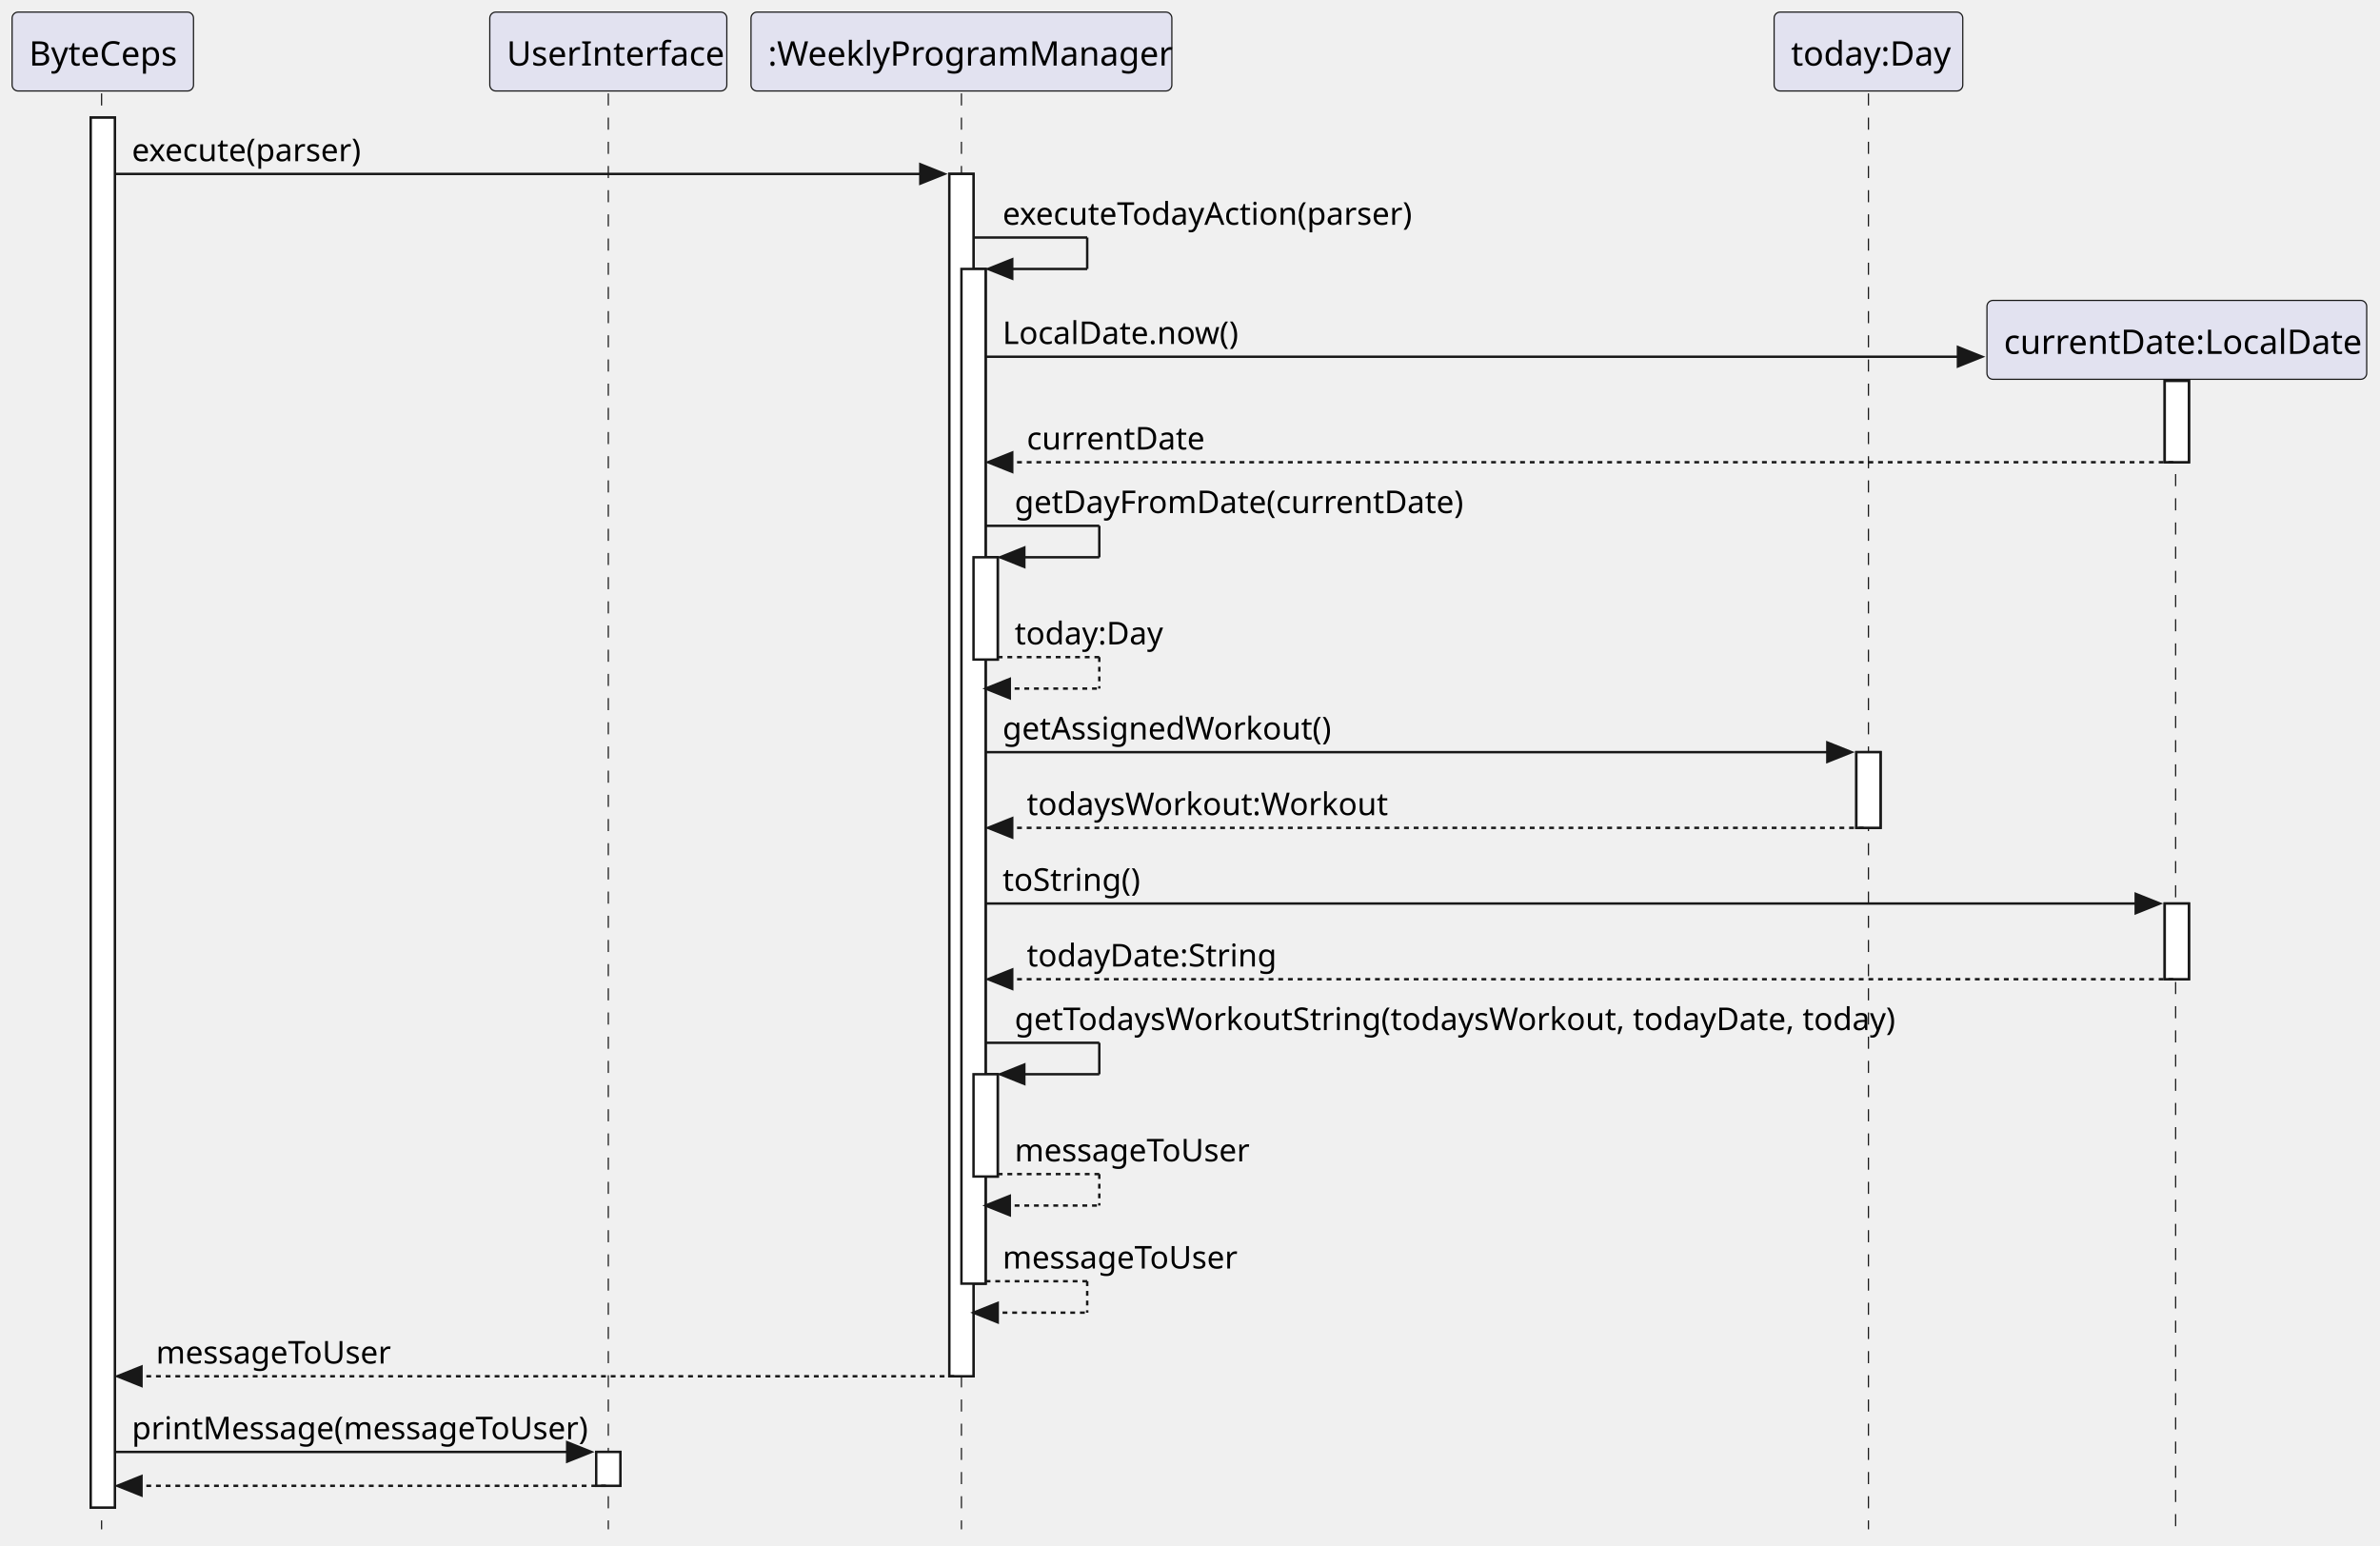
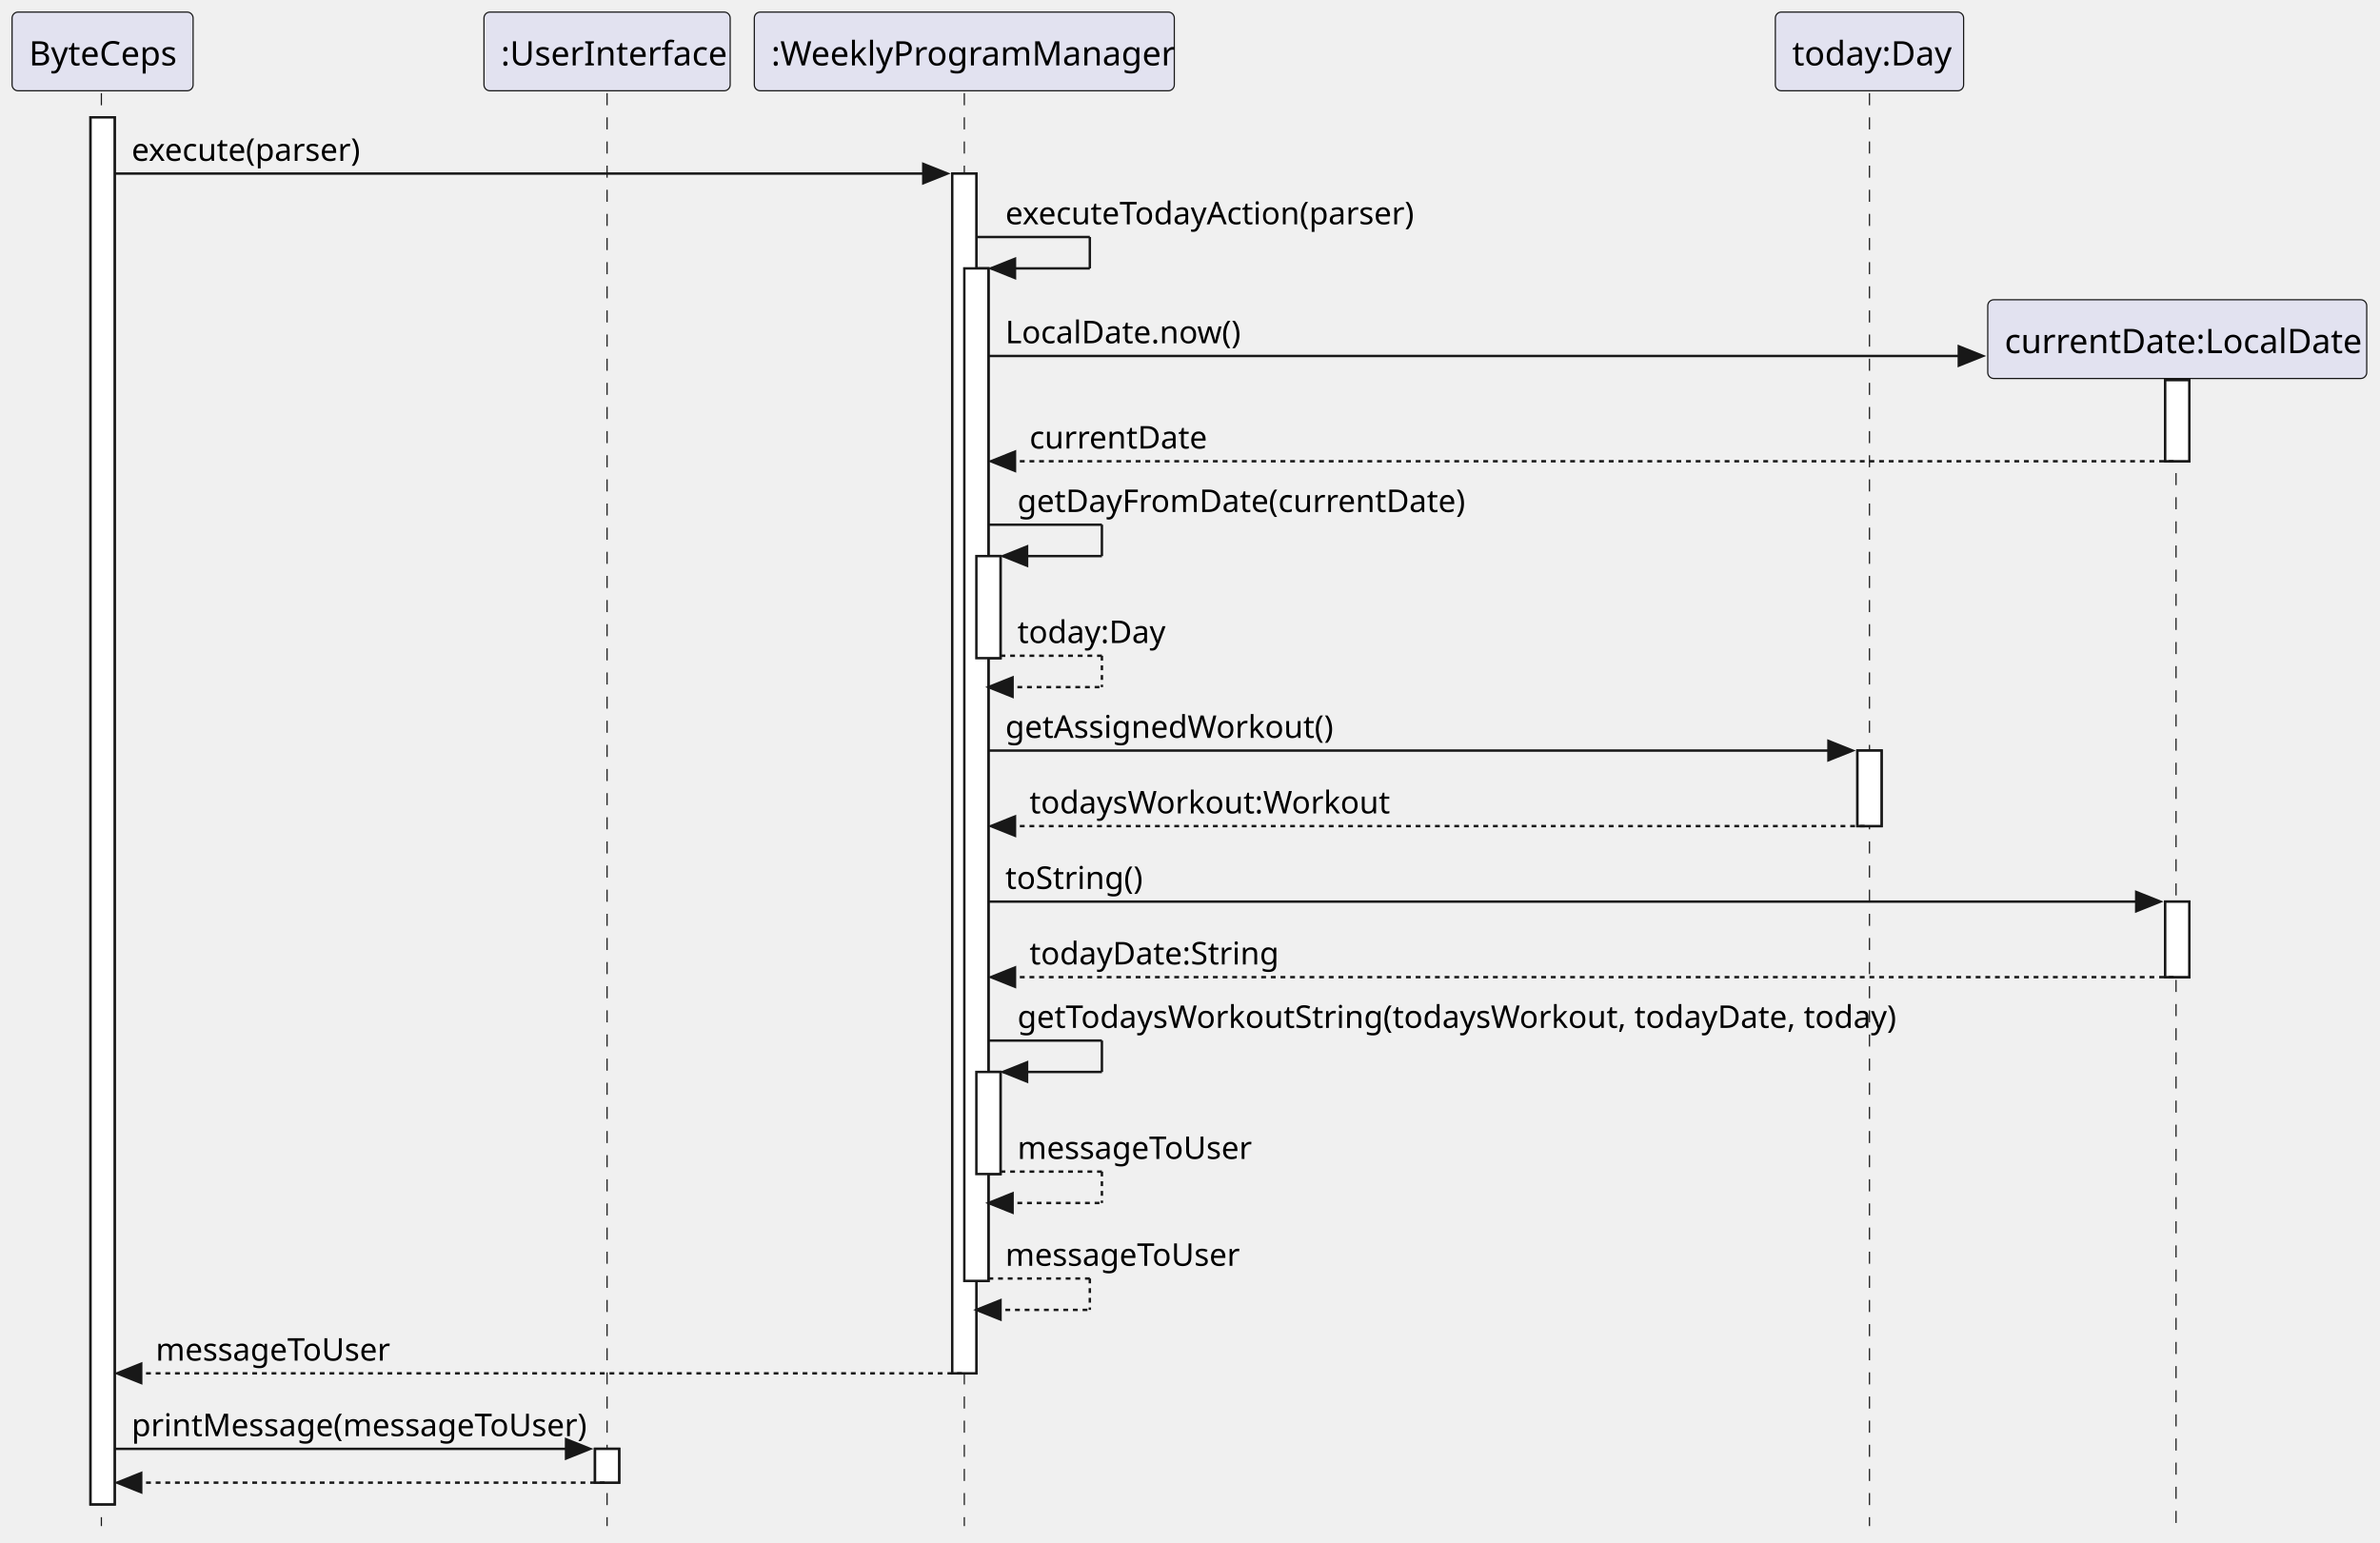
- <svg xmlns="http://www.w3.org/2000/svg" contentStyleType="text/css" height="639px" preserveAspectRatio="none" style="width:984px;height:639px;background:#FFFFFF;" version="1.1" viewBox="0 0 984 639" width="984px" zoomAndPan="magnify">
+ <svg xmlns="http://www.w3.org/2000/svg" contentStyleType="text/css" height="639px" preserveAspectRatio="none" style="width:986px;height:639px;background:#FFFFFF;" version="1.1" viewBox="0 0 986 639" width="986px" zoomAndPan="magnify">
  <defs />
  <g>
    <rect fill="#FFFFFF" height="574.695" style="stroke:#181818;stroke-width:1.0;" width="10" x="37.5" y="48.621" />
    <rect fill="#FFFFFF" height="14" style="stroke:#181818;stroke-width:1.0;" width="10" x="246.5" y="600.316" />
-     <rect fill="#FFFFFF" height="497.113" style="stroke:#181818;stroke-width:1.0;" width="10" x="392.5" y="71.912" />
-     <rect fill="#FFFFFF" height="419.531" style="stroke:#181818;stroke-width:1.0;" width="10" x="397.5" y="111.203" />
-     <rect fill="#FFFFFF" height="42.291" style="stroke:#181818;stroke-width:1.0;" width="10" x="402.5" y="230.406" />
-     <rect fill="#FFFFFF" height="42.291" style="stroke:#181818;stroke-width:1.0;" width="10" x="402.5" y="444.152" />
-     <rect fill="#FFFFFF" height="31.291" style="stroke:#181818;stroke-width:1.0;" width="10" x="767.5" y="310.988" />
-     <rect fill="#FFFFFF" height="33.621" style="stroke:#181818;stroke-width:1.0;" width="10" x="895" y="157.494" />
-     <rect fill="#FFFFFF" height="31.291" style="stroke:#181818;stroke-width:1.0;" width="10" x="895" y="373.57" />
+     <rect fill="#FFFFFF" height="497.113" style="stroke:#181818;stroke-width:1.0;" width="10" x="394.5" y="71.912" />
+     <rect fill="#FFFFFF" height="419.531" style="stroke:#181818;stroke-width:1.0;" width="10" x="399.5" y="111.203" />
+     <rect fill="#FFFFFF" height="42.291" style="stroke:#181818;stroke-width:1.0;" width="10" x="404.5" y="230.406" />
+     <rect fill="#FFFFFF" height="42.291" style="stroke:#181818;stroke-width:1.0;" width="10" x="404.5" y="444.152" />
+     <rect fill="#FFFFFF" height="31.291" style="stroke:#181818;stroke-width:1.0;" width="10" x="769.5" y="310.988" />
+     <rect fill="#FFFFFF" height="33.621" style="stroke:#181818;stroke-width:1.0;" width="10" x="897" y="157.494" />
+     <rect fill="#FFFFFF" height="31.291" style="stroke:#181818;stroke-width:1.0;" width="10" x="897" y="373.57" />
    <line style="stroke:#181818;stroke-width:0.5;stroke-dasharray:5.0,5.0;" x1="42" x2="42" y1="38.621" y2="632.316" />
    <line style="stroke:#181818;stroke-width:0.5;stroke-dasharray:5.0,5.0;" x1="251.5" x2="251.5" y1="38.621" y2="632.316" />
-     <line style="stroke:#181818;stroke-width:0.5;stroke-dasharray:5.0,5.0;" x1="397.5" x2="397.5" y1="38.621" y2="632.316" />
-     <line style="stroke:#181818;stroke-width:0.5;stroke-dasharray:5.0,5.0;" x1="772.5" x2="772.5" y1="38.621" y2="632.316" />
-     <line style="stroke:#181818;stroke-width:0.5;stroke-dasharray:5.0,5.0;" x1="899.5" x2="899.5" y1="156.014" y2="632.316" />
+     <line style="stroke:#181818;stroke-width:0.5;stroke-dasharray:5.0,5.0;" x1="399.5" x2="399.5" y1="38.621" y2="632.316" />
+     <line style="stroke:#181818;stroke-width:0.5;stroke-dasharray:5.0,5.0;" x1="774.5" x2="774.5" y1="38.621" y2="632.316" />
+     <line style="stroke:#181818;stroke-width:0.5;stroke-dasharray:5.0,5.0;" x1="901.5" x2="901.5" y1="156.014" y2="632.316" />
    <rect fill="#E2E2F0" height="32.621" rx="2.5" ry="2.5" style="stroke:#181818;stroke-width:0.5;" width="75" x="5" y="5" />
    <text fill="#000000" font-family="sans-serif" font-size="14" lengthAdjust="spacing" textLength="61" x="12" y="27.107">ByteCeps</text>
-     <rect fill="#E2E2F0" height="32.621" rx="2.5" ry="2.5" style="stroke:#181818;stroke-width:0.5;" width="98" x="202.5" y="5" />
-     <text fill="#000000" font-family="sans-serif" font-size="14" lengthAdjust="spacing" textLength="84" x="209.5" y="27.107">UserInterface</text>
-     <rect fill="#E2E2F0" height="32.621" rx="2.5" ry="2.5" style="stroke:#181818;stroke-width:0.5;" width="174" x="310.5" y="5" />
-     <text fill="#000000" font-family="sans-serif" font-size="14" lengthAdjust="spacing" textLength="160" x="317.5" y="27.107">:WeeklyProgramManager</text>
-     <rect fill="#E2E2F0" height="32.621" rx="2.5" ry="2.5" style="stroke:#181818;stroke-width:0.5;" width="78" x="733.5" y="5" />
-     <text fill="#000000" font-family="sans-serif" font-size="14" lengthAdjust="spacing" textLength="64" x="740.5" y="27.107">today:Day</text>
+     <rect fill="#E2E2F0" height="32.621" rx="2.5" ry="2.5" style="stroke:#181818;stroke-width:0.5;" width="102" x="200.5" y="5" />
+     <text fill="#000000" font-family="sans-serif" font-size="14" lengthAdjust="spacing" textLength="88" x="207.5" y="27.107">:UserInterface</text>
+     <rect fill="#E2E2F0" height="32.621" rx="2.5" ry="2.5" style="stroke:#181818;stroke-width:0.5;" width="174" x="312.5" y="5" />
+     <text fill="#000000" font-family="sans-serif" font-size="14" lengthAdjust="spacing" textLength="160" x="319.5" y="27.107">:WeeklyProgramManager</text>
+     <rect fill="#E2E2F0" height="32.621" rx="2.5" ry="2.5" style="stroke:#181818;stroke-width:0.5;" width="78" x="735.5" y="5" />
+     <text fill="#000000" font-family="sans-serif" font-size="14" lengthAdjust="spacing" textLength="64" x="742.5" y="27.107">today:Day</text>
    <rect fill="#FFFFFF" height="574.695" style="stroke:#181818;stroke-width:1.0;" width="10" x="37.5" y="48.621" />
    <rect fill="#FFFFFF" height="14" style="stroke:#181818;stroke-width:1.0;" width="10" x="246.5" y="600.316" />
-     <rect fill="#FFFFFF" height="497.113" style="stroke:#181818;stroke-width:1.0;" width="10" x="392.5" y="71.912" />
-     <rect fill="#FFFFFF" height="419.531" style="stroke:#181818;stroke-width:1.0;" width="10" x="397.5" y="111.203" />
-     <rect fill="#FFFFFF" height="42.291" style="stroke:#181818;stroke-width:1.0;" width="10" x="402.5" y="230.406" />
-     <rect fill="#FFFFFF" height="42.291" style="stroke:#181818;stroke-width:1.0;" width="10" x="402.5" y="444.152" />
-     <rect fill="#FFFFFF" height="31.291" style="stroke:#181818;stroke-width:1.0;" width="10" x="767.5" y="310.988" />
-     <rect fill="#FFFFFF" height="33.621" style="stroke:#181818;stroke-width:1.0;" width="10" x="895" y="157.494" />
-     <rect fill="#FFFFFF" height="31.291" style="stroke:#181818;stroke-width:1.0;" width="10" x="895" y="373.57" />
-     <polygon fill="#181818" points="380.5,67.912,390.5,71.912,380.5,75.912" style="stroke:#181818;stroke-width:1.0;" />
-     <line style="stroke:#181818;stroke-width:1.0;" x1="47.5" x2="386.5" y1="71.912" y2="71.912" />
+     <rect fill="#FFFFFF" height="497.113" style="stroke:#181818;stroke-width:1.0;" width="10" x="394.5" y="71.912" />
+     <rect fill="#FFFFFF" height="419.531" style="stroke:#181818;stroke-width:1.0;" width="10" x="399.5" y="111.203" />
+     <rect fill="#FFFFFF" height="42.291" style="stroke:#181818;stroke-width:1.0;" width="10" x="404.5" y="230.406" />
+     <rect fill="#FFFFFF" height="42.291" style="stroke:#181818;stroke-width:1.0;" width="10" x="404.5" y="444.152" />
+     <rect fill="#FFFFFF" height="31.291" style="stroke:#181818;stroke-width:1.0;" width="10" x="769.5" y="310.988" />
+     <rect fill="#FFFFFF" height="33.621" style="stroke:#181818;stroke-width:1.0;" width="10" x="897" y="157.494" />
+     <rect fill="#FFFFFF" height="31.291" style="stroke:#181818;stroke-width:1.0;" width="10" x="897" y="373.57" />
+     <polygon fill="#181818" points="382.5,67.912,392.5,71.912,382.5,75.912" style="stroke:#181818;stroke-width:1.0;" />
+     <line style="stroke:#181818;stroke-width:1.0;" x1="47.5" x2="388.5" y1="71.912" y2="71.912" />
    <text fill="#000000" font-family="sans-serif" font-size="13" lengthAdjust="spacing" textLength="90" x="54.5" y="66.649">execute(parser)</text>
-     <line style="stroke:#181818;stroke-width:1.0;" x1="402.5" x2="449.5" y1="98.203" y2="98.203" />
-     <line style="stroke:#181818;stroke-width:1.0;" x1="449.5" x2="449.5" y1="98.203" y2="111.203" />
-     <line style="stroke:#181818;stroke-width:1.0;" x1="408.5" x2="449.5" y1="111.203" y2="111.203" />
-     <polygon fill="#181818" points="418.5,107.203,408.5,111.203,418.5,115.203" style="stroke:#181818;stroke-width:1.0;" />
-     <text fill="#000000" font-family="sans-serif" font-size="13" lengthAdjust="spacing" textLength="162" x="414.5" y="92.94">executeTodayAction(parser)</text>
-     <polygon fill="#181818" points="809.5,143.494,819.5,147.494,809.5,151.494" style="stroke:#181818;stroke-width:1.0;" />
-     <line style="stroke:#181818;stroke-width:1.0;" x1="407.5" x2="815.5" y1="147.494" y2="147.494" />
-     <text fill="#000000" font-family="sans-serif" font-size="13" lengthAdjust="spacing" textLength="93" x="414.5" y="142.231">LocalDate.now()</text>
-     <rect fill="#E2E2F0" height="32.621" rx="2.5" ry="2.5" style="stroke:#181818;stroke-width:0.5;" width="157" x="821.5" y="124.203" />
-     <text fill="#000000" font-family="sans-serif" font-size="14" lengthAdjust="spacing" textLength="143" x="828.5" y="146.31">currentDate:LocalDate</text>
-     <polygon fill="#181818" points="418.5,187.115,408.5,191.115,418.5,195.115" style="stroke:#181818;stroke-width:1.0;" />
-     <line style="stroke:#181818;stroke-width:1.0;stroke-dasharray:2.0,2.0;" x1="412.5" x2="899" y1="191.115" y2="191.115" />
-     <text fill="#000000" font-family="sans-serif" font-size="13" lengthAdjust="spacing" textLength="67" x="424.5" y="185.852">currentDate</text>
-     <line style="stroke:#181818;stroke-width:1.0;" x1="407.5" x2="454.5" y1="217.406" y2="217.406" />
-     <line style="stroke:#181818;stroke-width:1.0;" x1="454.5" x2="454.5" y1="217.406" y2="230.406" />
-     <line style="stroke:#181818;stroke-width:1.0;" x1="413.5" x2="454.5" y1="230.406" y2="230.406" />
-     <polygon fill="#181818" points="423.5,226.406,413.5,230.406,423.5,234.406" style="stroke:#181818;stroke-width:1.0;" />
-     <text fill="#000000" font-family="sans-serif" font-size="13" lengthAdjust="spacing" textLength="173" x="419.5" y="212.144">getDayFromDate(currentDate)</text>
-     <line style="stroke:#181818;stroke-width:1.0;stroke-dasharray:2.0,2.0;" x1="412.5" x2="454.5" y1="271.697" y2="271.697" />
-     <line style="stroke:#181818;stroke-width:1.0;stroke-dasharray:2.0,2.0;" x1="454.5" x2="454.5" y1="271.697" y2="284.697" />
-     <line style="stroke:#181818;stroke-width:1.0;stroke-dasharray:2.0,2.0;" x1="407.5" x2="454.5" y1="284.697" y2="284.697" />
-     <polygon fill="#181818" points="417.5,280.697,407.5,284.697,417.5,288.697" style="stroke:#181818;stroke-width:1.0;" />
-     <text fill="#000000" font-family="sans-serif" font-size="13" lengthAdjust="spacing" textLength="59" x="419.5" y="266.435">today:Day</text>
-     <polygon fill="#181818" points="755.5,306.988,765.5,310.988,755.5,314.988" style="stroke:#181818;stroke-width:1.0;" />
-     <line style="stroke:#181818;stroke-width:1.0;" x1="407.5" x2="761.5" y1="310.988" y2="310.988" />
-     <text fill="#000000" font-family="sans-serif" font-size="13" lengthAdjust="spacing" textLength="129" x="414.5" y="305.726">getAssignedWorkout()</text>
-     <polygon fill="#181818" points="418.5,338.279,408.5,342.279,418.5,346.279" style="stroke:#181818;stroke-width:1.0;" />
-     <line style="stroke:#181818;stroke-width:1.0;stroke-dasharray:2.0,2.0;" x1="412.5" x2="771.5" y1="342.279" y2="342.279" />
-     <text fill="#000000" font-family="sans-serif" font-size="13" lengthAdjust="spacing" textLength="141" x="424.5" y="337.017">todaysWorkout:Workout</text>
-     <polygon fill="#181818" points="883,369.57,893,373.57,883,377.57" style="stroke:#181818;stroke-width:1.0;" />
-     <line style="stroke:#181818;stroke-width:1.0;" x1="407.5" x2="889" y1="373.57" y2="373.57" />
-     <text fill="#000000" font-family="sans-serif" font-size="13" lengthAdjust="spacing" textLength="53" x="414.5" y="368.308">toString()</text>
-     <polygon fill="#181818" points="418.5,400.861,408.5,404.861,418.5,408.861" style="stroke:#181818;stroke-width:1.0;" />
-     <line style="stroke:#181818;stroke-width:1.0;stroke-dasharray:2.0,2.0;" x1="412.5" x2="899" y1="404.861" y2="404.861" />
-     <text fill="#000000" font-family="sans-serif" font-size="13" lengthAdjust="spacing" textLength="97" x="424.5" y="399.599">todayDate:String</text>
-     <line style="stroke:#181818;stroke-width:1.0;" x1="407.5" x2="454.5" y1="431.152" y2="431.152" />
-     <line style="stroke:#181818;stroke-width:1.0;" x1="454.5" x2="454.5" y1="431.152" y2="444.152" />
-     <line style="stroke:#181818;stroke-width:1.0;" x1="413.5" x2="454.5" y1="444.152" y2="444.152" />
-     <polygon fill="#181818" points="423.5,440.152,413.5,444.152,423.5,448.152" style="stroke:#181818;stroke-width:1.0;" />
-     <text fill="#000000" font-family="sans-serif" font-size="13" lengthAdjust="spacing" textLength="346" x="419.5" y="425.89">getTodaysWorkoutString(todaysWorkout, todayDate, today)</text>
-     <line style="stroke:#181818;stroke-width:1.0;stroke-dasharray:2.0,2.0;" x1="412.5" x2="454.5" y1="485.443" y2="485.443" />
-     <line style="stroke:#181818;stroke-width:1.0;stroke-dasharray:2.0,2.0;" x1="454.5" x2="454.5" y1="485.443" y2="498.443" />
-     <line style="stroke:#181818;stroke-width:1.0;stroke-dasharray:2.0,2.0;" x1="407.5" x2="454.5" y1="498.443" y2="498.443" />
-     <polygon fill="#181818" points="417.5,494.443,407.5,498.443,417.5,502.443" style="stroke:#181818;stroke-width:1.0;" />
-     <text fill="#000000" font-family="sans-serif" font-size="13" lengthAdjust="spacing" textLength="94" x="419.5" y="480.181">messageToUser</text>
-     <line style="stroke:#181818;stroke-width:1.0;stroke-dasharray:2.0,2.0;" x1="407.5" x2="449.5" y1="529.734" y2="529.734" />
-     <line style="stroke:#181818;stroke-width:1.0;stroke-dasharray:2.0,2.0;" x1="449.5" x2="449.5" y1="529.734" y2="542.734" />
-     <line style="stroke:#181818;stroke-width:1.0;stroke-dasharray:2.0,2.0;" x1="402.5" x2="449.5" y1="542.734" y2="542.734" />
-     <polygon fill="#181818" points="412.5,538.734,402.5,542.734,412.5,546.734" style="stroke:#181818;stroke-width:1.0;" />
-     <text fill="#000000" font-family="sans-serif" font-size="13" lengthAdjust="spacing" textLength="94" x="414.5" y="524.472">messageToUser</text>
+     <line style="stroke:#181818;stroke-width:1.0;" x1="404.5" x2="451.5" y1="98.203" y2="98.203" />
+     <line style="stroke:#181818;stroke-width:1.0;" x1="451.5" x2="451.5" y1="98.203" y2="111.203" />
+     <line style="stroke:#181818;stroke-width:1.0;" x1="410.5" x2="451.5" y1="111.203" y2="111.203" />
+     <polygon fill="#181818" points="420.5,107.203,410.5,111.203,420.5,115.203" style="stroke:#181818;stroke-width:1.0;" />
+     <text fill="#000000" font-family="sans-serif" font-size="13" lengthAdjust="spacing" textLength="162" x="416.5" y="92.94">executeTodayAction(parser)</text>
+     <polygon fill="#181818" points="811.5,143.494,821.5,147.494,811.5,151.494" style="stroke:#181818;stroke-width:1.0;" />
+     <line style="stroke:#181818;stroke-width:1.0;" x1="409.5" x2="817.5" y1="147.494" y2="147.494" />
+     <text fill="#000000" font-family="sans-serif" font-size="13" lengthAdjust="spacing" textLength="93" x="416.5" y="142.231">LocalDate.now()</text>
+     <rect fill="#E2E2F0" height="32.621" rx="2.5" ry="2.5" style="stroke:#181818;stroke-width:0.5;" width="157" x="823.5" y="124.203" />
+     <text fill="#000000" font-family="sans-serif" font-size="14" lengthAdjust="spacing" textLength="143" x="830.5" y="146.31">currentDate:LocalDate</text>
+     <polygon fill="#181818" points="420.5,187.115,410.5,191.115,420.5,195.115" style="stroke:#181818;stroke-width:1.0;" />
+     <line style="stroke:#181818;stroke-width:1.0;stroke-dasharray:2.0,2.0;" x1="414.5" x2="901" y1="191.115" y2="191.115" />
+     <text fill="#000000" font-family="sans-serif" font-size="13" lengthAdjust="spacing" textLength="67" x="426.5" y="185.852">currentDate</text>
+     <line style="stroke:#181818;stroke-width:1.0;" x1="409.5" x2="456.5" y1="217.406" y2="217.406" />
+     <line style="stroke:#181818;stroke-width:1.0;" x1="456.5" x2="456.5" y1="217.406" y2="230.406" />
+     <line style="stroke:#181818;stroke-width:1.0;" x1="415.5" x2="456.5" y1="230.406" y2="230.406" />
+     <polygon fill="#181818" points="425.5,226.406,415.5,230.406,425.5,234.406" style="stroke:#181818;stroke-width:1.0;" />
+     <text fill="#000000" font-family="sans-serif" font-size="13" lengthAdjust="spacing" textLength="173" x="421.5" y="212.144">getDayFromDate(currentDate)</text>
+     <line style="stroke:#181818;stroke-width:1.0;stroke-dasharray:2.0,2.0;" x1="414.5" x2="456.5" y1="271.697" y2="271.697" />
+     <line style="stroke:#181818;stroke-width:1.0;stroke-dasharray:2.0,2.0;" x1="456.5" x2="456.5" y1="271.697" y2="284.697" />
+     <line style="stroke:#181818;stroke-width:1.0;stroke-dasharray:2.0,2.0;" x1="409.5" x2="456.5" y1="284.697" y2="284.697" />
+     <polygon fill="#181818" points="419.5,280.697,409.5,284.697,419.5,288.697" style="stroke:#181818;stroke-width:1.0;" />
+     <text fill="#000000" font-family="sans-serif" font-size="13" lengthAdjust="spacing" textLength="59" x="421.5" y="266.435">today:Day</text>
+     <polygon fill="#181818" points="757.5,306.988,767.5,310.988,757.5,314.988" style="stroke:#181818;stroke-width:1.0;" />
+     <line style="stroke:#181818;stroke-width:1.0;" x1="409.5" x2="763.5" y1="310.988" y2="310.988" />
+     <text fill="#000000" font-family="sans-serif" font-size="13" lengthAdjust="spacing" textLength="129" x="416.5" y="305.726">getAssignedWorkout()</text>
+     <polygon fill="#181818" points="420.5,338.279,410.5,342.279,420.5,346.279" style="stroke:#181818;stroke-width:1.0;" />
+     <line style="stroke:#181818;stroke-width:1.0;stroke-dasharray:2.0,2.0;" x1="414.5" x2="773.5" y1="342.279" y2="342.279" />
+     <text fill="#000000" font-family="sans-serif" font-size="13" lengthAdjust="spacing" textLength="141" x="426.5" y="337.017">todaysWorkout:Workout</text>
+     <polygon fill="#181818" points="885,369.57,895,373.57,885,377.57" style="stroke:#181818;stroke-width:1.0;" />
+     <line style="stroke:#181818;stroke-width:1.0;" x1="409.5" x2="891" y1="373.57" y2="373.57" />
+     <text fill="#000000" font-family="sans-serif" font-size="13" lengthAdjust="spacing" textLength="53" x="416.5" y="368.308">toString()</text>
+     <polygon fill="#181818" points="420.5,400.861,410.5,404.861,420.5,408.861" style="stroke:#181818;stroke-width:1.0;" />
+     <line style="stroke:#181818;stroke-width:1.0;stroke-dasharray:2.0,2.0;" x1="414.5" x2="901" y1="404.861" y2="404.861" />
+     <text fill="#000000" font-family="sans-serif" font-size="13" lengthAdjust="spacing" textLength="97" x="426.5" y="399.599">todayDate:String</text>
+     <line style="stroke:#181818;stroke-width:1.0;" x1="409.5" x2="456.5" y1="431.152" y2="431.152" />
+     <line style="stroke:#181818;stroke-width:1.0;" x1="456.5" x2="456.5" y1="431.152" y2="444.152" />
+     <line style="stroke:#181818;stroke-width:1.0;" x1="415.5" x2="456.5" y1="444.152" y2="444.152" />
+     <polygon fill="#181818" points="425.5,440.152,415.5,444.152,425.5,448.152" style="stroke:#181818;stroke-width:1.0;" />
+     <text fill="#000000" font-family="sans-serif" font-size="13" lengthAdjust="spacing" textLength="346" x="421.5" y="425.89">getTodaysWorkoutString(todaysWorkout, todayDate, today)</text>
+     <line style="stroke:#181818;stroke-width:1.0;stroke-dasharray:2.0,2.0;" x1="414.5" x2="456.5" y1="485.443" y2="485.443" />
+     <line style="stroke:#181818;stroke-width:1.0;stroke-dasharray:2.0,2.0;" x1="456.5" x2="456.5" y1="485.443" y2="498.443" />
+     <line style="stroke:#181818;stroke-width:1.0;stroke-dasharray:2.0,2.0;" x1="409.5" x2="456.5" y1="498.443" y2="498.443" />
+     <polygon fill="#181818" points="419.5,494.443,409.5,498.443,419.5,502.443" style="stroke:#181818;stroke-width:1.0;" />
+     <text fill="#000000" font-family="sans-serif" font-size="13" lengthAdjust="spacing" textLength="94" x="421.5" y="480.181">messageToUser</text>
+     <line style="stroke:#181818;stroke-width:1.0;stroke-dasharray:2.0,2.0;" x1="409.5" x2="451.5" y1="529.734" y2="529.734" />
+     <line style="stroke:#181818;stroke-width:1.0;stroke-dasharray:2.0,2.0;" x1="451.5" x2="451.5" y1="529.734" y2="542.734" />
+     <line style="stroke:#181818;stroke-width:1.0;stroke-dasharray:2.0,2.0;" x1="404.5" x2="451.5" y1="542.734" y2="542.734" />
+     <polygon fill="#181818" points="414.5,538.734,404.5,542.734,414.5,546.734" style="stroke:#181818;stroke-width:1.0;" />
+     <text fill="#000000" font-family="sans-serif" font-size="13" lengthAdjust="spacing" textLength="94" x="416.5" y="524.472">messageToUser</text>
    <polygon fill="#181818" points="58.5,565.025,48.5,569.025,58.5,573.025" style="stroke:#181818;stroke-width:1.0;" />
-     <line style="stroke:#181818;stroke-width:1.0;stroke-dasharray:2.0,2.0;" x1="52.5" x2="396.5" y1="569.025" y2="569.025" />
+     <line style="stroke:#181818;stroke-width:1.0;stroke-dasharray:2.0,2.0;" x1="52.5" x2="398.5" y1="569.025" y2="569.025" />
    <text fill="#000000" font-family="sans-serif" font-size="13" lengthAdjust="spacing" textLength="94" x="64.5" y="563.763">messageToUser</text>
    <polygon fill="#181818" points="234.5,596.316,244.5,600.316,234.5,604.316" style="stroke:#181818;stroke-width:1.0;" />
    <line style="stroke:#181818;stroke-width:1.0;" x1="47.5" x2="240.5" y1="600.316" y2="600.316" />
    <text fill="#000000" font-family="sans-serif" font-size="13" lengthAdjust="spacing" textLength="180" x="54.5" y="595.054">printMessage(messageToUser)</text>
    <polygon fill="#181818" points="58.5,610.316,48.5,614.316,58.5,618.316" style="stroke:#181818;stroke-width:1.0;" />
    <line style="stroke:#181818;stroke-width:1.0;stroke-dasharray:2.0,2.0;" x1="52.5" x2="250.5" y1="614.316" y2="614.316" />
  </g>
</svg>
